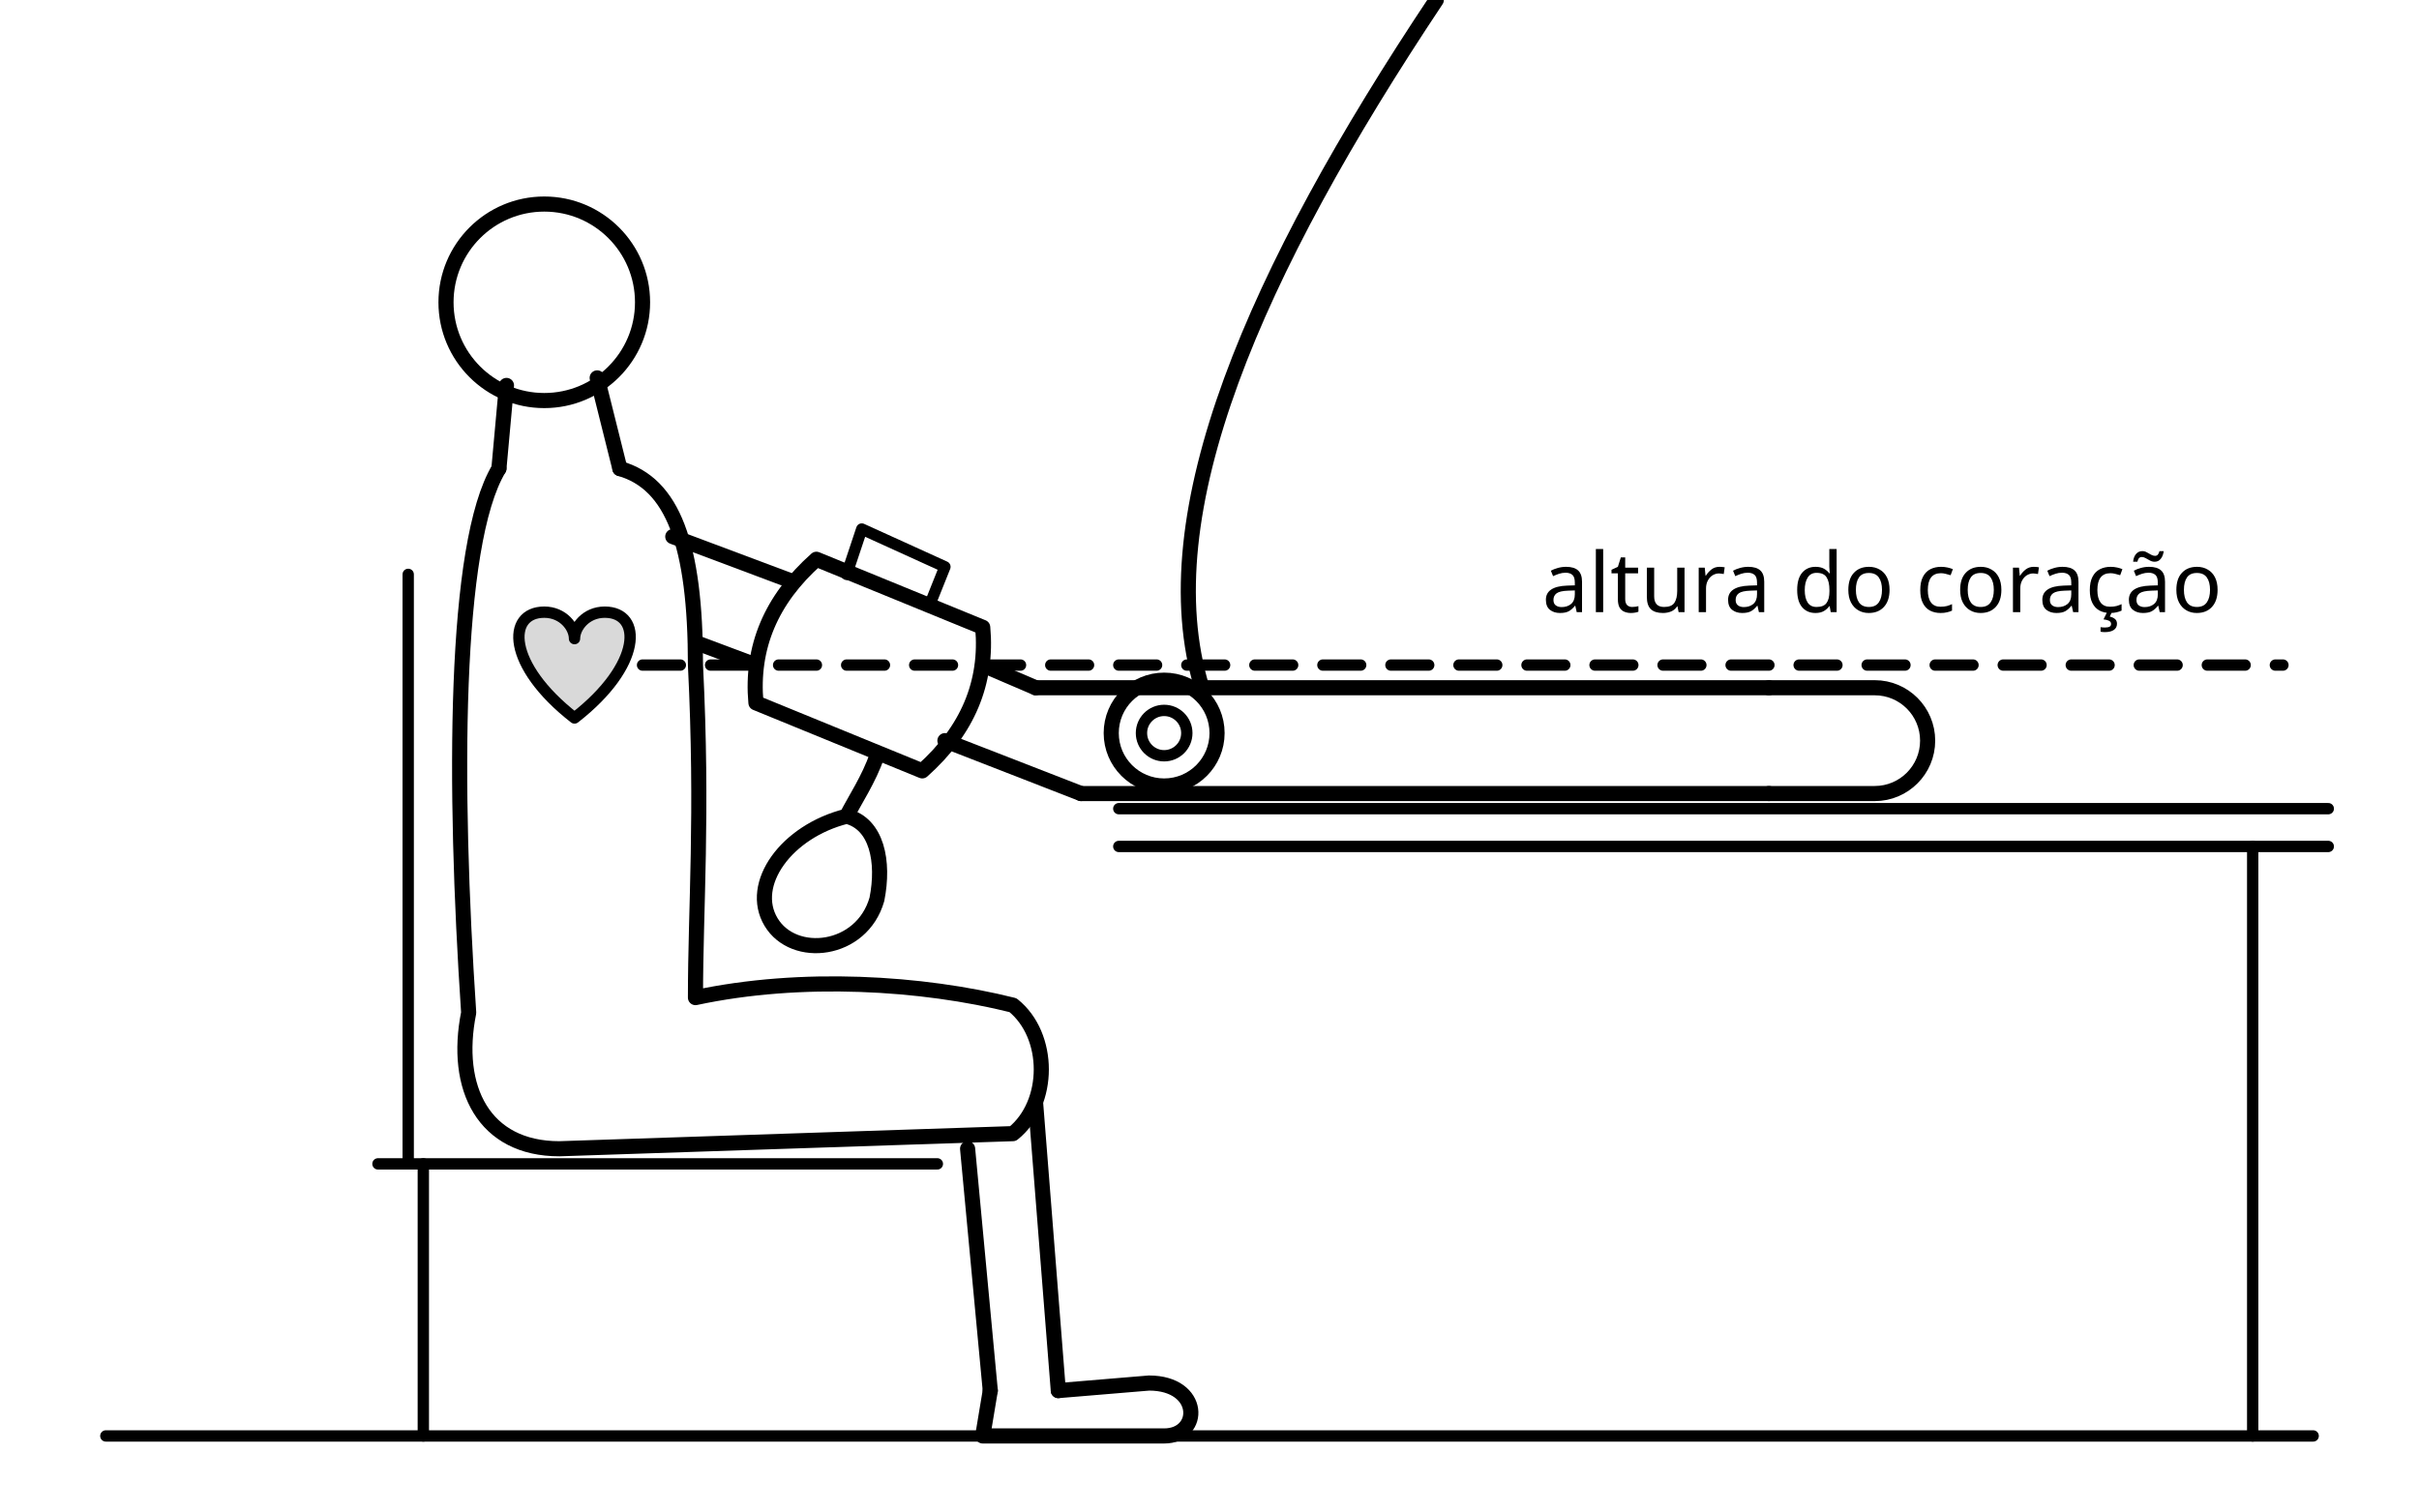
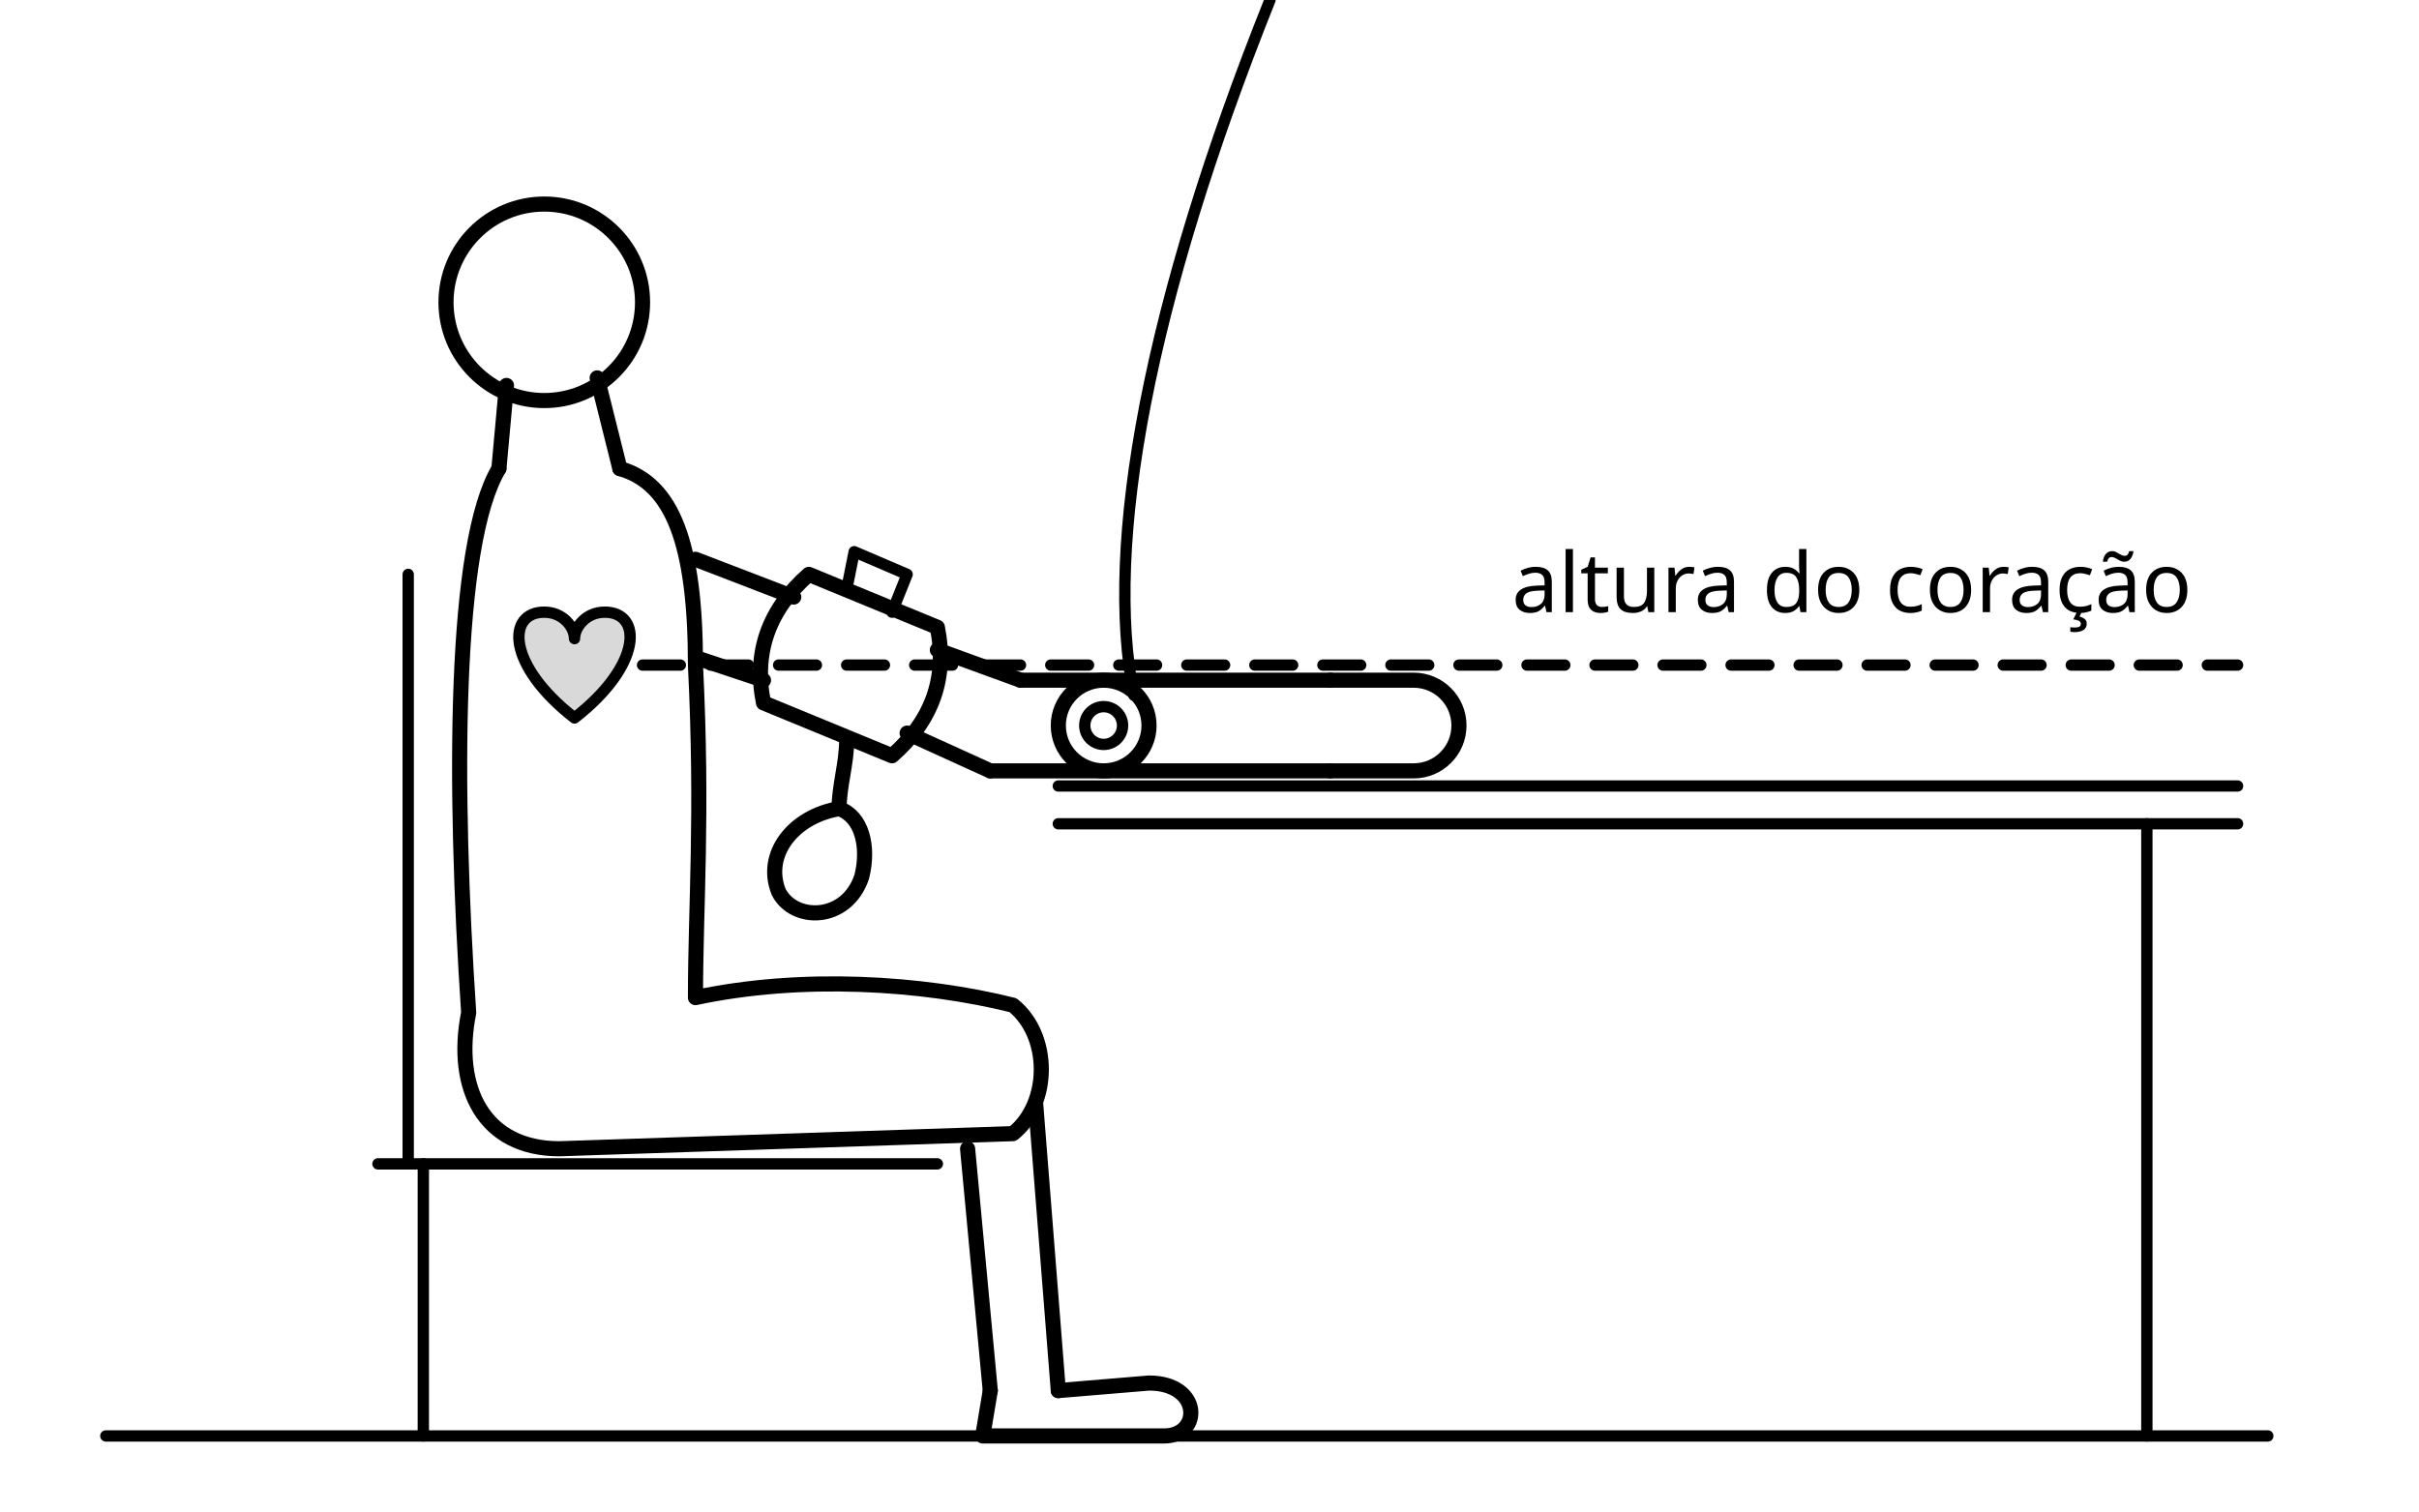
<svg xmlns="http://www.w3.org/2000/svg" viewBox="0 0 320 200" fill="none" stroke="currentColor" stroke-width="2" stroke-linecap="round" stroke-linejoin="round">
-   <path d="M 14 190 L 306 190" stroke="currentColor" stroke-width="1.5" />
+   <path d="M 14 190 L 300 190" stroke="currentColor" stroke-width="1.5" />
  <g stroke="currentColor" stroke-width="1.5" fill="none">
    <path d="M 50 154 L 124 154" />
    <path d="M 54 154 L 54 76" />
    <path d="M 56 154 L 56 190" />
  </g>
  <g stroke="currentColor" stroke-width="1.5" fill="none">
-     <path d="M 148 107 L 308 107" />
-     <path d="M 148 112 L 308 112" />
-     <path d="M 298 112 L 298 190" />
+     <path d="M 140 104 L 296 104" />
+     <path d="M 140 109 L 296 109" />
+     <path d="M 284 109 L 284 190" />
  </g>
  <g stroke="currentColor" stroke-width="2" fill="none">
    <circle cx="72" cy="40" r="13" />
    <path d="M 67 51 L 66 62" />
    <path d="M 79 50 L 82 62" />
    <path d="M 82 62 C 89 64, 92 72, 92 88 C 93 108, 92 120, 92 132 C 106 129, 122 130, 134 133 C 139 137, 139 146, 134 150 L 74 152 C 64 152, 60 144, 62 134 C 60 104, 60 72, 66 62" />
    <path d="M 137 146 L 140 184" />
    <path d="M 128 152 L 131 184" />
    <path d="M 131 184 L 130 190 L 154 190 C 159 190, 159 183, 152 183 L 140 184" />
  </g>
  <path d="M 76 95 C 67 88, 67 81, 72 81 C 74.5 81, 76 83, 76 84.5 C 76 83, 77.5 81, 80 81 C 85 81, 85 88, 76 95 Z" fill="currentColor" fill-opacity="0.15" stroke="currentColor" stroke-width="1.5" />
  <g stroke="currentColor" stroke-width="2" fill="none">
-     <path d="M 89 71 L 105 77" />
-     <path d="M 130 88 L 137 91" />
-     <path d="M 92 85 L 100 88" />
-     <path d="M 125 98 L 143 105" />
-     <path d="M 137 91 L 234 91" />
-     <path d="M 143 105 L 234 105" />
-     <path d="M 234 91 L 248 91 A 7 7 0 0 1 248 105 L 234 105" />
+     <path d="M 92 74 L 105 79" />
+     <path d="M 124 86 L 135 90" />
+     <path d="M 92 87 L 101 90" />
+     <path d="M 120 97 L 131 102" />
+     <path d="M 135 90 L 176 90" />
+     <path d="M 131 102 L 176 102" />
+     <path d="M 176 90 L 187 90 A 6 6 0 0 1 187 102 L 176 102" />
  </g>
  <g stroke="currentColor" fill="none">
-     <path d="M 108 74 L 130 83 Q 131 94 122 102 L 100 93 Q 99 82 108 74 Z" stroke-width="2" />
-     <path d="M 112 76 L 114 70 L 125 75 L 123 80" stroke-width="1.5" />
-     <path d="M 116 100 C 115 103, 113 106, 112 108" stroke-width="2" />
-     <path d="M 112 108 C 104 110, 99 117, 102 122 C 105 127, 114 126, 116 119 C 117 114, 116 109, 112 108 Z" stroke-width="2" />
+     <path d="M 107 76 L 124 83 Q 126 93 118 100 L 101 93 Q 99 83 107 76 Z" stroke-width="2" />
+     <path d="M 112 78 L 113 73 L 120 76 L 118 81" stroke-width="1.5" />
+     <path d="M 112 98 C 112 101, 111 104, 111 107" stroke-width="2" />
+     <path d="M 111 107 C 105 108, 101 113, 103 118 C 105 122, 112 122, 114 116 C 115 112, 114 108, 111 107 Z" stroke-width="2" />
  </g>
  <g stroke="currentColor" fill="none">
-     <circle cx="154" cy="97" r="7" stroke-width="2" />
-     <circle cx="154" cy="97" r="3" stroke-width="1.5" />
-     <path d="M 159 91 C 152 68, 166 36, 190 0" stroke-width="2" />
+     <circle cx="146" cy="96" r="6" stroke-width="2" />
+     <circle cx="146" cy="96" r="2.5" stroke-width="1.5" />
+     <path d="M 150 92 C 146 72, 152 40, 168 0" stroke-width="1.5" />
  </g>
-   <path d="M 85 88 L 302 88" stroke="currentColor" stroke-width="1.5" stroke-dasharray="5 4" fill="none" />
-   <text x="204" y="81" font-family="sans-serif" font-size="11" fill="currentColor" stroke="none">altura do coração</text>
+   <path d="M 85 88 L 296 88" stroke="currentColor" stroke-width="1.5" stroke-dasharray="5 4" fill="none" />
+   <text x="200" y="81" font-family="sans-serif" font-size="11" fill="currentColor" stroke="none">altura do coração</text>
</svg>
